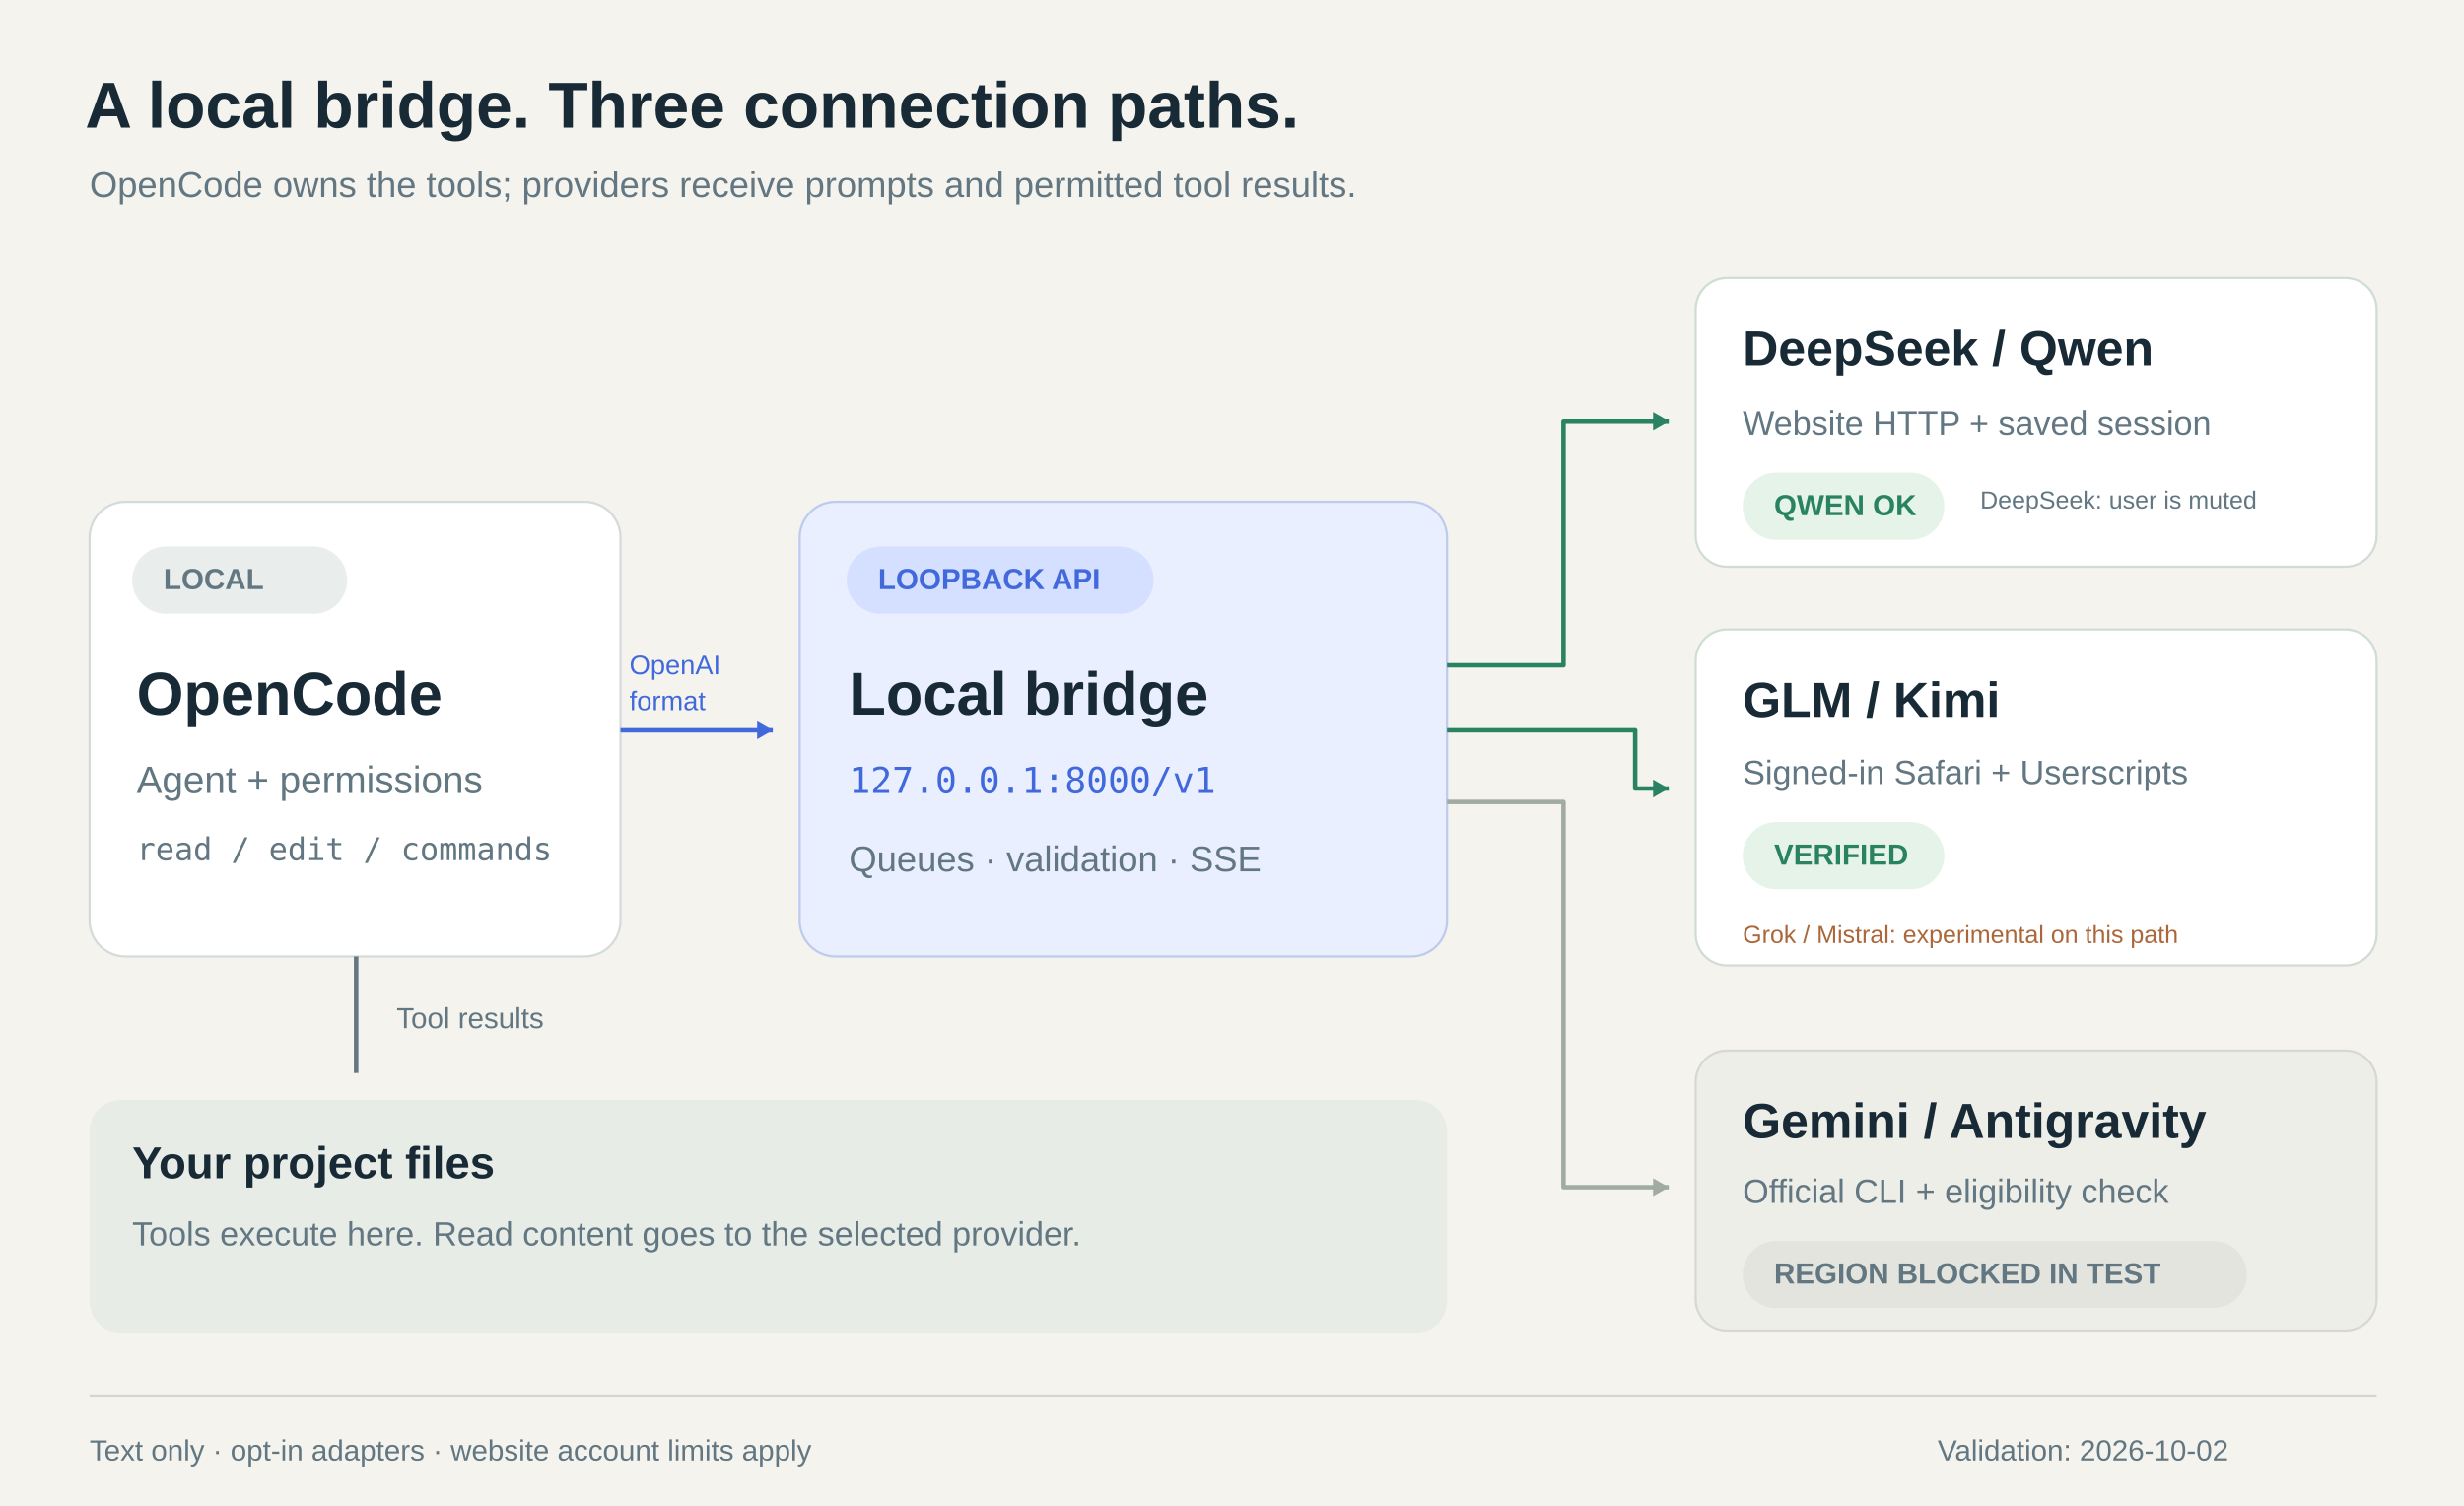
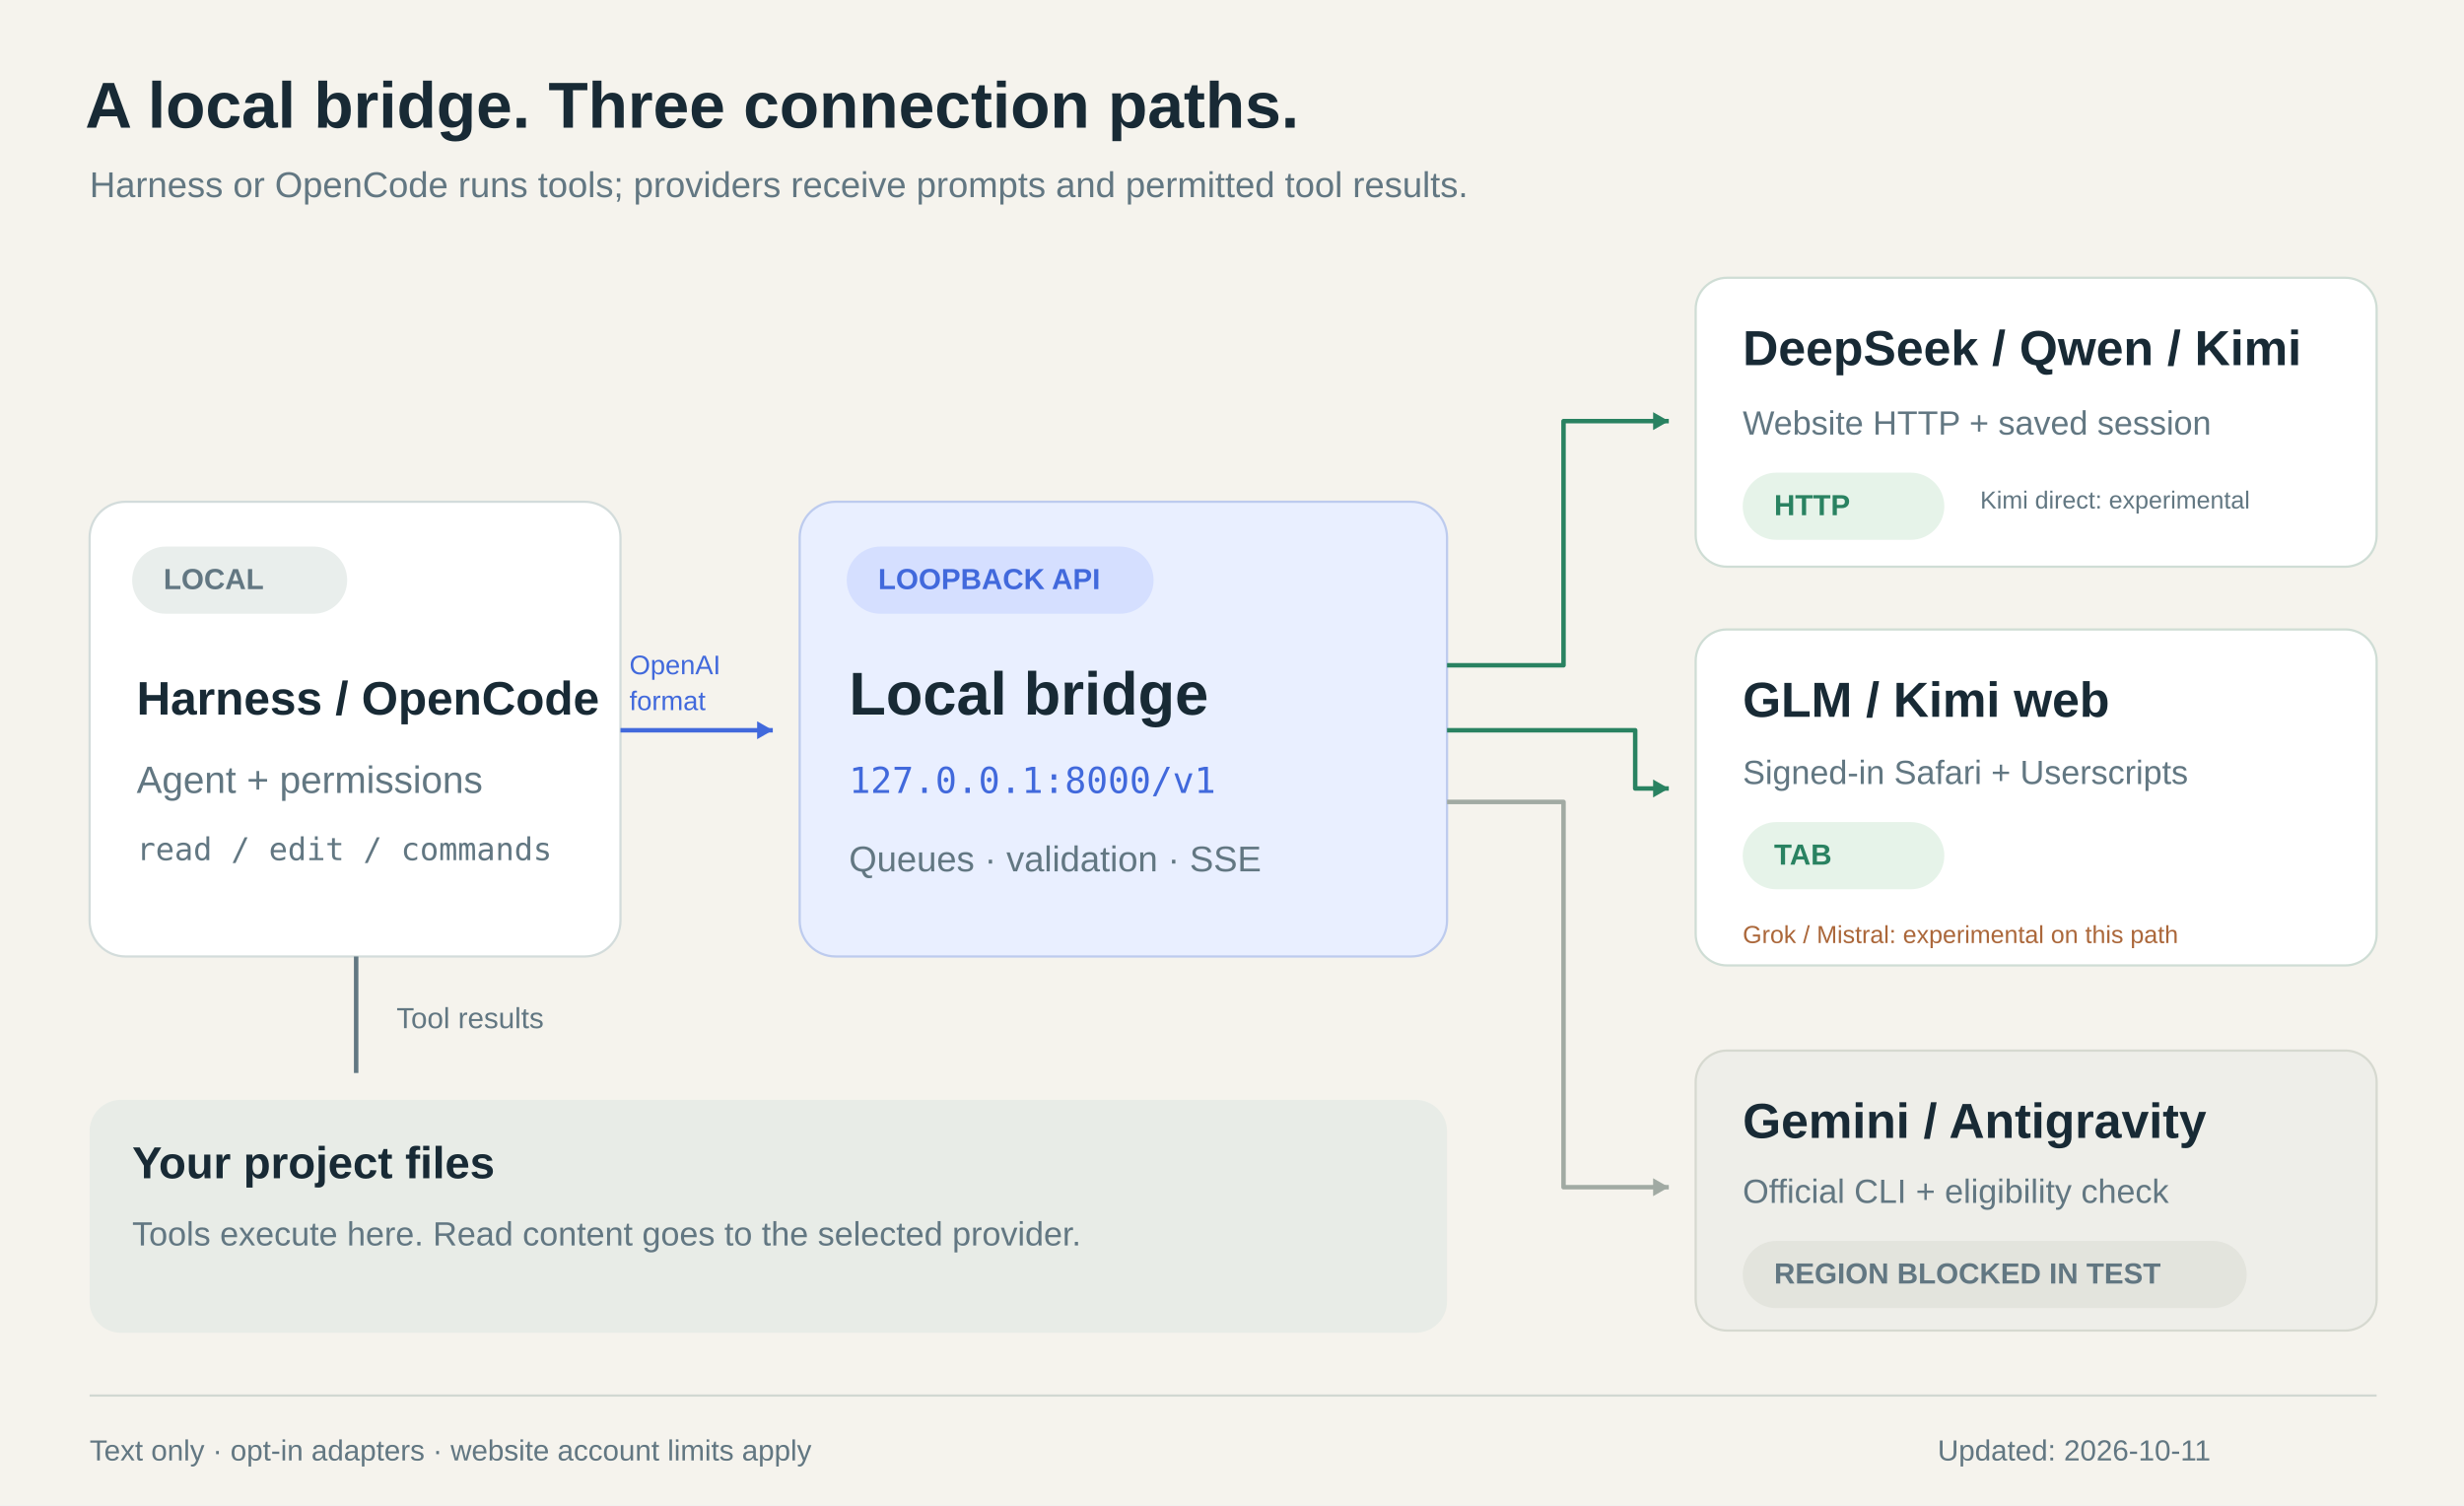
<svg xmlns="http://www.w3.org/2000/svg" width="1100" height="672" viewBox="0 0 1100 672" role="img">
  <rect x="0" y="0" width="1100" height="672" rx="0" fill="#f5f3ed" stroke="none" />
  <text x="38" y="57" font-size="29" font-family="Arial, sans-serif" font-weight="700" fill="#182a35">A local bridge. Three connection paths.</text>
-   <text x="40" y="88" font-size="16" font-family="Arial, sans-serif" font-weight="400" fill="#627782">OpenCode owns the tools; providers receive prompts and permitted tool results.</text>
+   <text x="40" y="88" font-size="16" font-family="Arial, sans-serif" font-weight="400" fill="#627782">Harness or OpenCode runs tools; providers receive prompts and permitted tool results.</text>
  <rect x="40" y="224" width="237" height="203" rx="16" fill="#ffffff" stroke="#d3dcdb" />
  <rect x="59" y="244" width="96" height="30" rx="15" fill="#e9eeec" stroke="none" />
  <text x="73" y="263" font-size="13" font-family="Arial, sans-serif" font-weight="700" fill="#627782">LOCAL</text>
-   <text x="61" y="319" font-size="27" font-family="Arial, sans-serif" font-weight="700" fill="#182a35">OpenCode</text>
+   <text x="61" y="319" font-size="21" font-family="Arial, sans-serif" font-weight="700" fill="#182a35">Harness / OpenCode</text>
  <text x="61" y="354" font-size="17" font-family="Arial, sans-serif" font-weight="400" fill="#627782">Agent + permissions</text>
  <text x="61" y="384" font-size="14" font-family="Menlo, monospace" font-weight="400" fill="#627782">read / edit / commands</text>
  <rect x="357" y="224" width="289" height="203" rx="16" fill="#e9efff" stroke="#bdcbee" />
  <rect x="378" y="244" width="137" height="30" rx="15" fill="#d5dfff" stroke="none" />
  <text x="392" y="263" font-size="13" font-family="Arial, sans-serif" font-weight="700" fill="#4169dc">LOOPBACK API</text>
  <text x="379" y="319" font-size="27" font-family="Arial, sans-serif" font-weight="700" fill="#182a35">Local bridge</text>
  <text x="379" y="354" font-size="16" font-family="Menlo, monospace" font-weight="400" fill="#4169dc">127.0.0.1:8000/v1</text>
  <text x="379" y="389" font-size="16" font-family="Arial, sans-serif" font-weight="400" fill="#627782">Queues · validation · SSE</text>
  <polyline points="277,326 345,326" fill="none" stroke="#4169dc" stroke-width="2" stroke-linejoin="round" />
  <polygon points="345,326 338,322 338,330" fill="#4169dc" />
  <text x="281" y="301" font-size="12" font-family="Arial, sans-serif" font-weight="400" fill="#4169dc">OpenAI</text>
  <text x="281" y="317" font-size="12" font-family="Arial, sans-serif" font-weight="400" fill="#4169dc">format</text>
  <rect x="757" y="124" width="304" height="129" rx="14" fill="#ffffff" stroke="#cfddd5" />
-   <text x="778" y="163" font-size="22" font-family="Arial, sans-serif" font-weight="700" fill="#182a35">DeepSeek / Qwen</text>
+   <text x="778" y="163" font-size="22" font-family="Arial, sans-serif" font-weight="700" fill="#182a35">DeepSeek / Qwen / Kimi</text>
  <text x="778" y="194" font-size="15" font-family="Arial, sans-serif" font-weight="400" fill="#627782">Website HTTP + saved session</text>
  <rect x="778" y="211" width="90" height="30" rx="15" fill="#e6f3e9" stroke="none" />
-   <text x="792" y="230" font-size="13" font-family="Arial, sans-serif" font-weight="700" fill="#298261">QWEN OK</text>
-   <text x="884" y="227" font-size="11" font-family="Arial, sans-serif" font-weight="400" fill="#627782">DeepSeek: user is muted</text>
+   <text x="792" y="230" font-size="13" font-family="Arial, sans-serif" font-weight="700" fill="#298261">HTTP</text>
+   <text x="884" y="227" font-size="11" font-family="Arial, sans-serif" font-weight="400" fill="#627782">Kimi direct: experimental</text>
  <rect x="757" y="281" width="304" height="150" rx="14" fill="#ffffff" stroke="#cfddd5" />
-   <text x="778" y="320" font-size="22" font-family="Arial, sans-serif" font-weight="700" fill="#182a35">GLM / Kimi</text>
+   <text x="778" y="320" font-size="22" font-family="Arial, sans-serif" font-weight="700" fill="#182a35">GLM / Kimi web</text>
  <text x="778" y="350" font-size="15" font-family="Arial, sans-serif" font-weight="400" fill="#627782">Signed-in Safari + Userscripts</text>
  <rect x="778" y="367" width="90" height="30" rx="15" fill="#e6f3e9" stroke="none" />
-   <text x="792" y="386" font-size="13" font-family="Arial, sans-serif" font-weight="700" fill="#298261">VERIFIED</text>
+   <text x="792" y="386" font-size="13" font-family="Arial, sans-serif" font-weight="700" fill="#298261">TAB</text>
  <text x="778" y="421" font-size="11" font-family="Arial, sans-serif" font-weight="400" fill="#ab673a">Grok / Mistral: experimental on this path</text>
  <rect x="757" y="469" width="304" height="125" rx="14" fill="#eeeee9" stroke="#d6d9d0" />
  <text x="778" y="508" font-size="22" font-family="Arial, sans-serif" font-weight="700" fill="#182a35">Gemini / Antigravity</text>
  <text x="778" y="537" font-size="15" font-family="Arial, sans-serif" font-weight="400" fill="#627782">Official CLI + eligibility check</text>
  <rect x="778" y="554" width="225" height="30" rx="15" fill="#e3e4dd" stroke="none" />
  <text x="792" y="573" font-size="13" font-family="Arial, sans-serif" font-weight="700" fill="#627782">REGION BLOCKED IN TEST</text>
  <polyline points="646,297 698,297 698,188 745,188" fill="none" stroke="#298261" stroke-width="2" stroke-linejoin="round" />
  <polygon points="745,188 738,184 738,192" fill="#298261" />
  <polyline points="646,326 730,326 730,352 745,352" fill="none" stroke="#298261" stroke-width="2" stroke-linejoin="round" />
  <polygon points="745,352 738,348 738,356" fill="#298261" />
  <polyline points="646,358 698,358 698,530 745,530" fill="none" stroke="#a1aaa3" stroke-width="2" stroke-linejoin="round" />
  <polygon points="745,530 738,526 738,534" fill="#a1aaa3" />
  <rect x="40" y="491" width="606" height="104" rx="14" fill="#e8ece7" stroke="none" />
  <text x="59" y="526" font-size="20" font-family="Arial, sans-serif" font-weight="700" fill="#182a35">Your project files</text>
  <text x="59" y="556" font-size="15" font-family="Arial, sans-serif" font-weight="400" fill="#627782">Tools execute here. Read content goes to the selected provider.</text>
  <polyline points="159,427 159,479" fill="none" stroke="#627782" stroke-width="2" stroke-linejoin="round" />
  <text x="177" y="459" font-size="13" font-family="Arial, sans-serif" font-weight="400" fill="#627782">Tool results</text>
  <polyline points="40,623 1061,623" fill="none" stroke="#d1d8d2" stroke-width="1" stroke-linejoin="round" />
  <text x="40" y="652" font-size="13" font-family="Arial, sans-serif" font-weight="400" fill="#627782">Text only · opt-in adapters · website account limits apply</text>
-   <text x="865" y="652" font-size="13" font-family="Arial, sans-serif" font-weight="400" fill="#627782">Validation: 2026-10-02</text>
+   <text x="865" y="652" font-size="13" font-family="Arial, sans-serif" font-weight="400" fill="#627782">Updated: 2026-10-11</text>
</svg>
